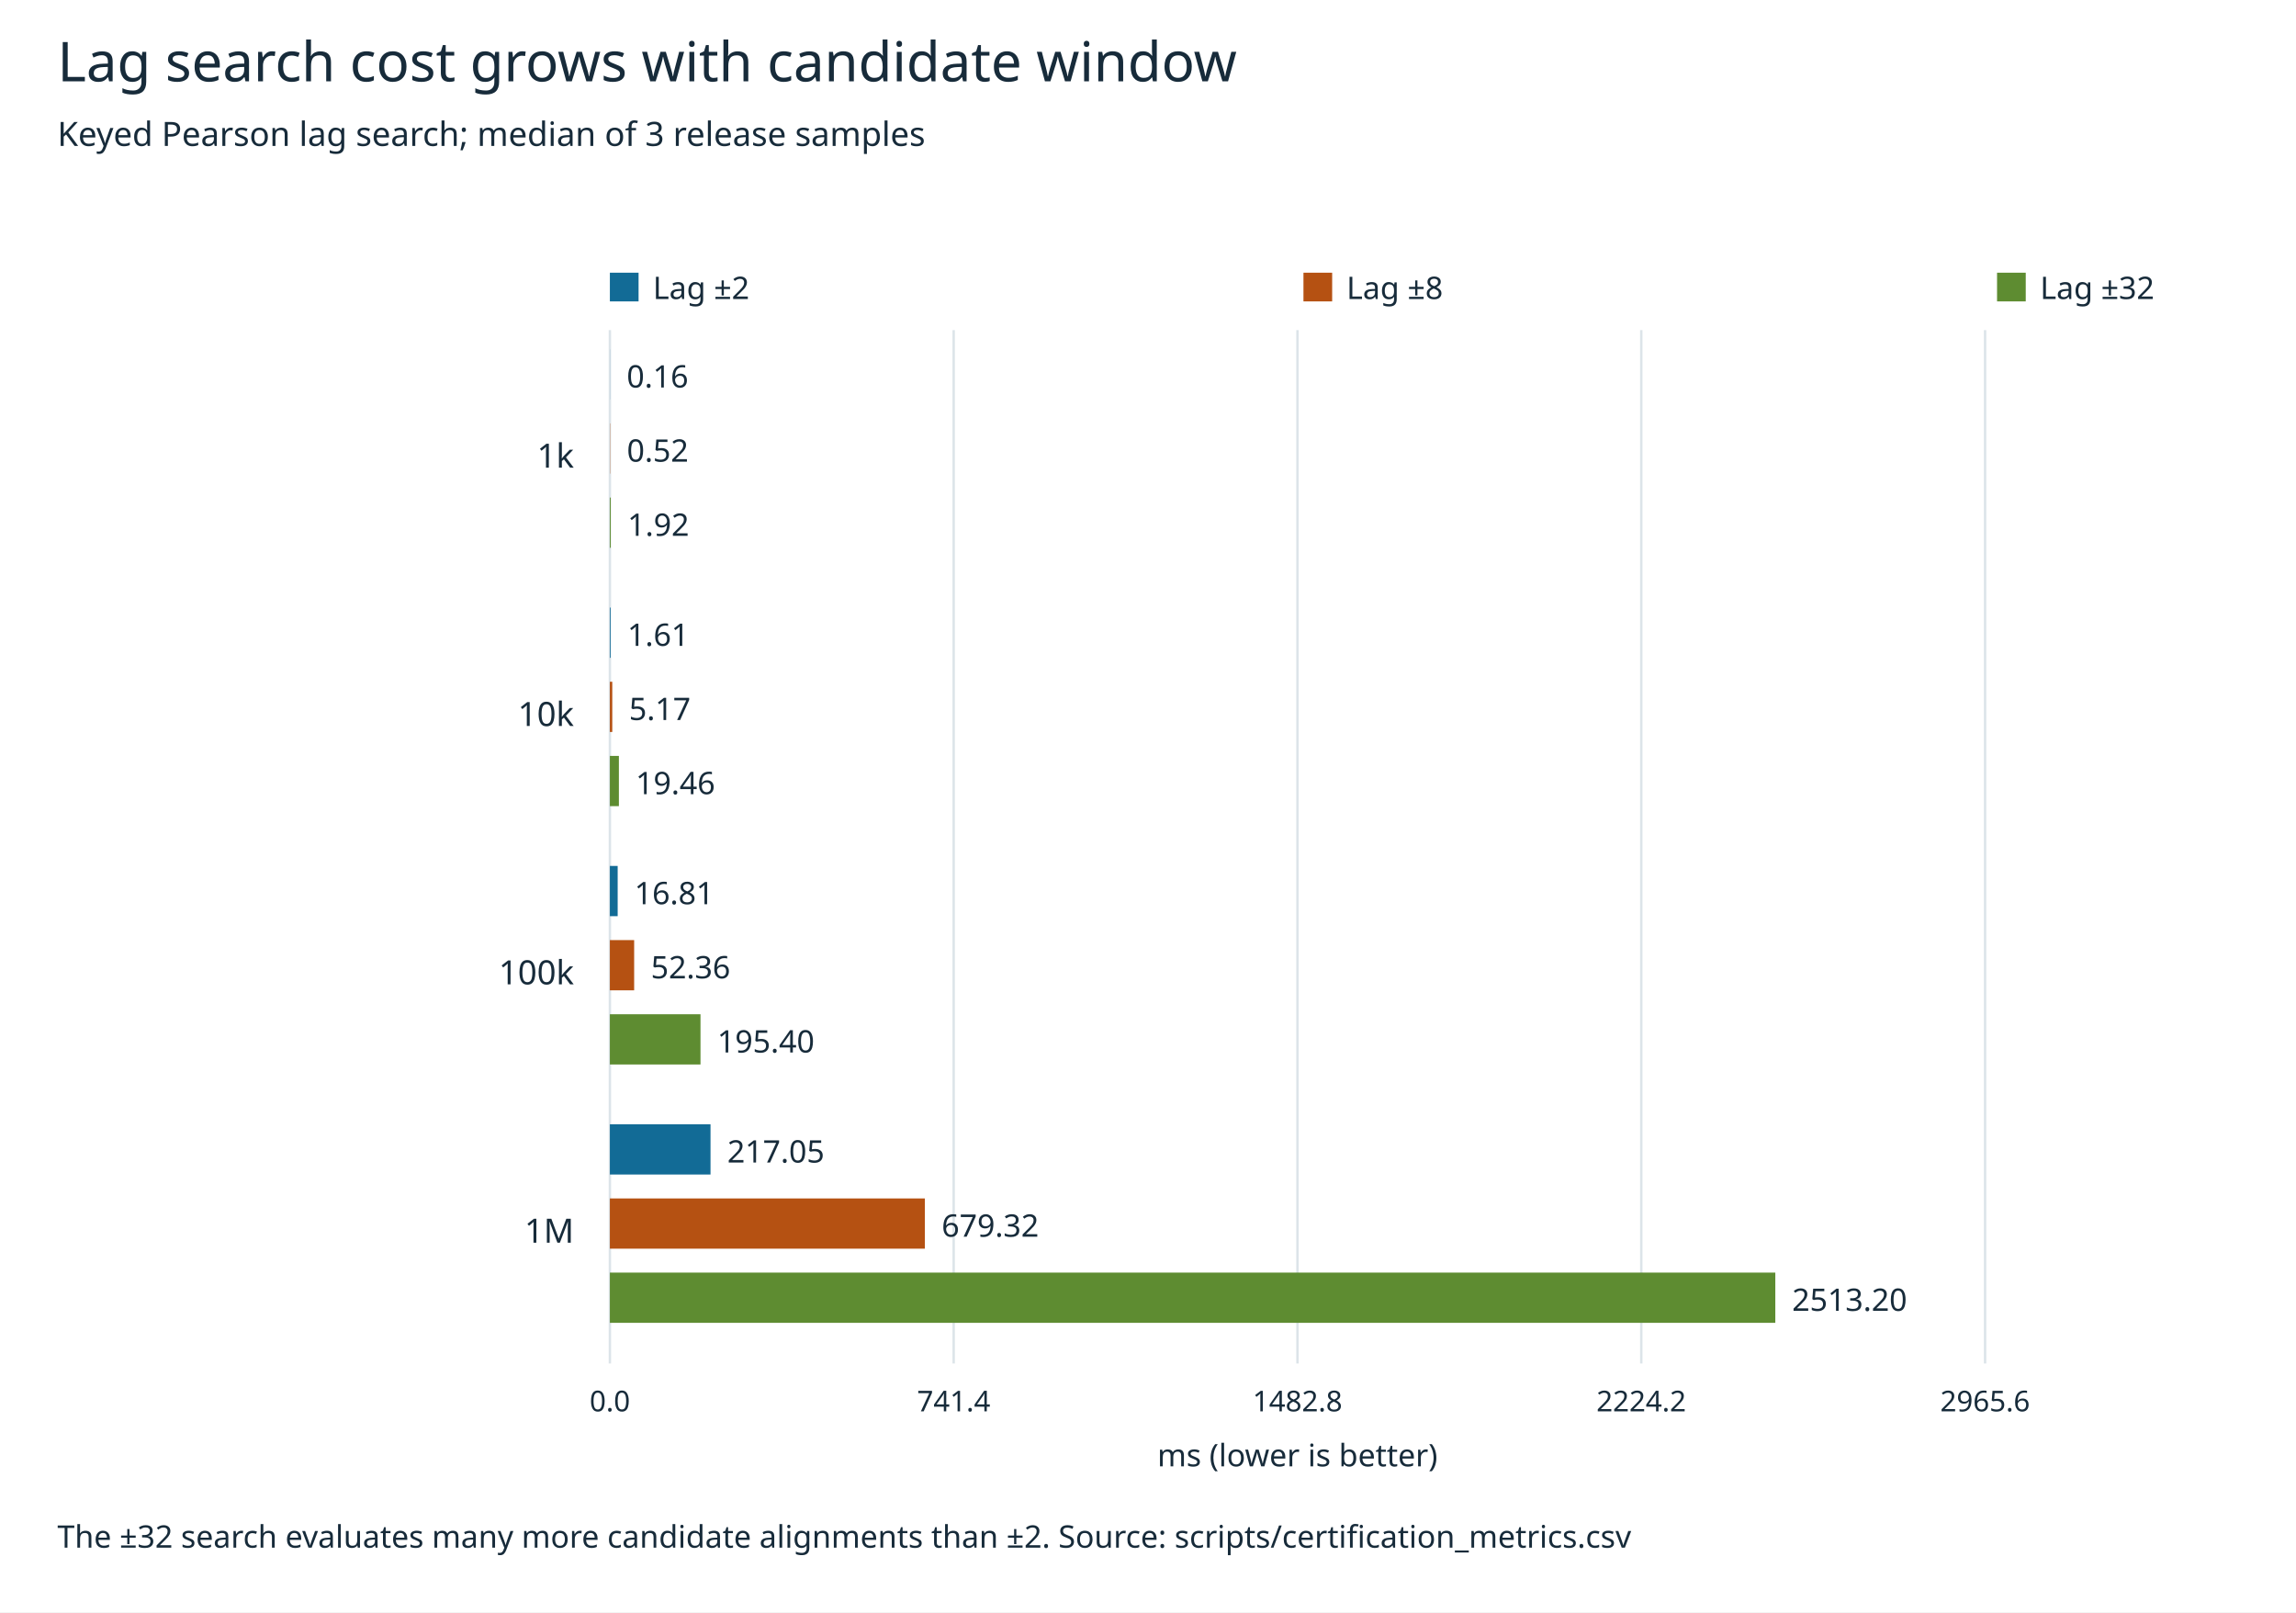
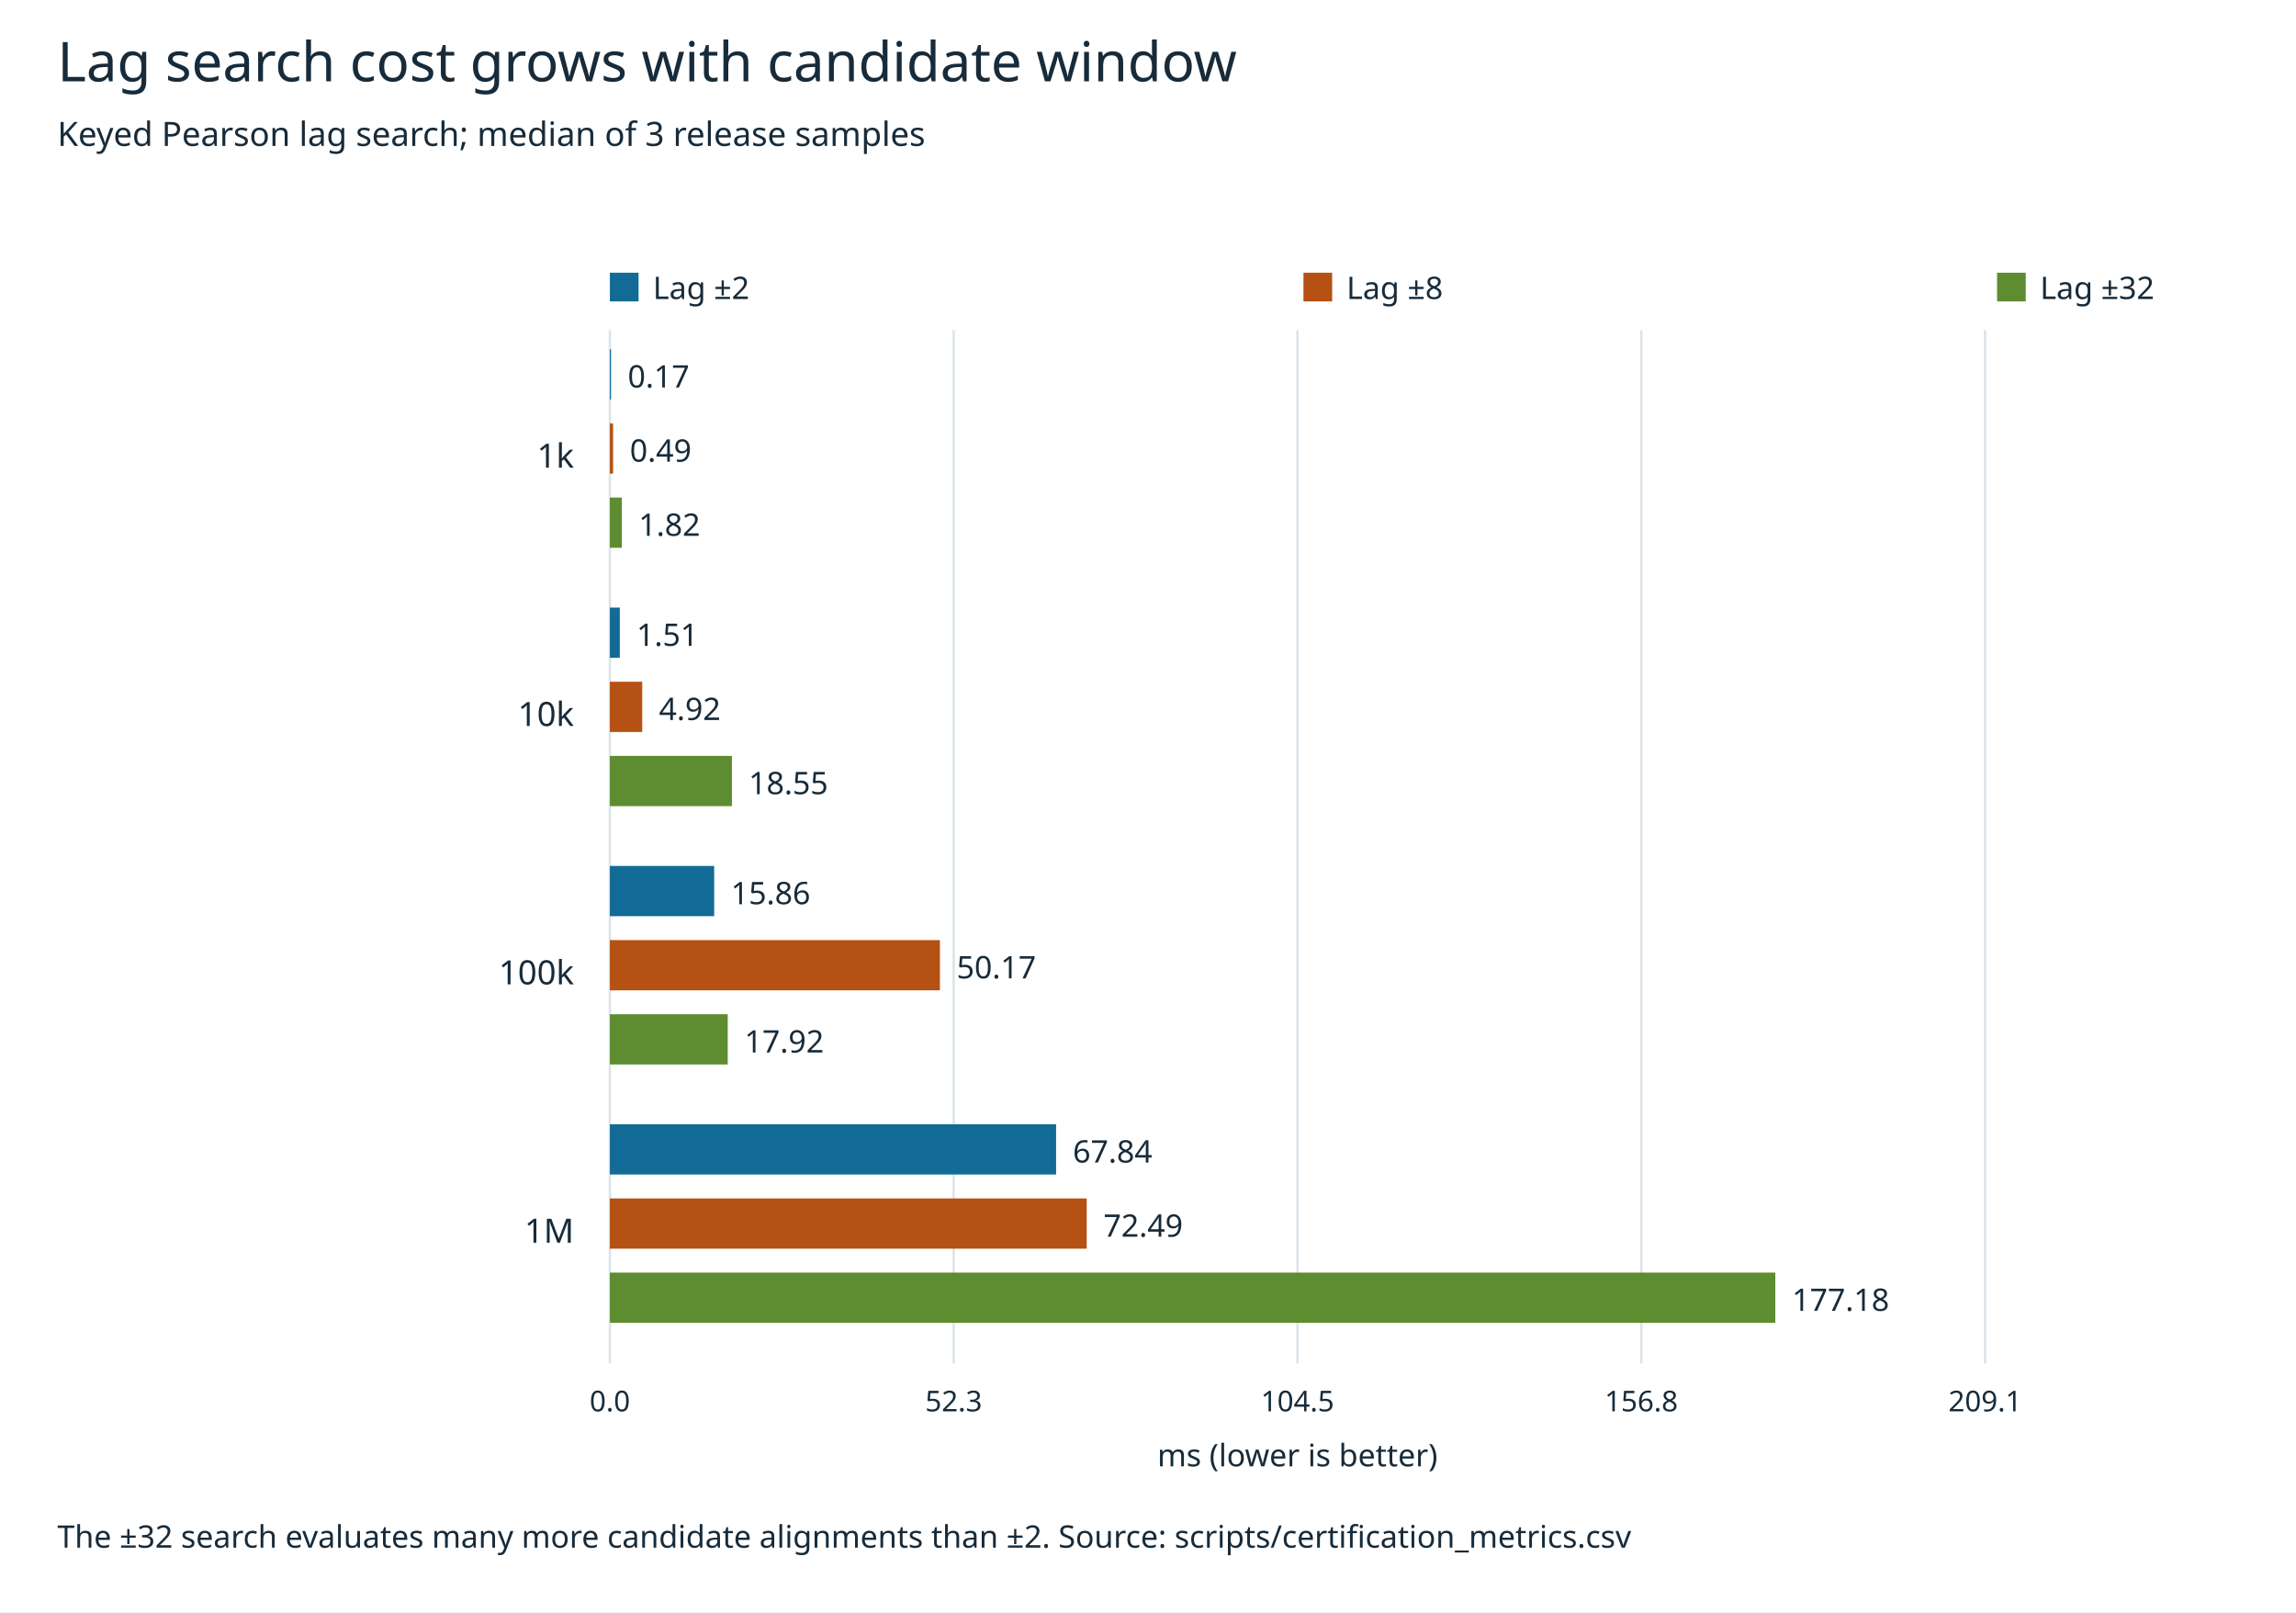
<svg xmlns="http://www.w3.org/2000/svg" width="960" height="674" viewBox="0 0 960 674" role="img" aria-labelledby="title desc">
  <rect width="960" height="674" fill="#ffffff" />
  <g font-family="sans-serif">
    <text x="24.00" y="34.00" font-size="23" text-anchor="start" fill="#172b3a">Lag search cost grows with candidate window</text>
    <text x="24.00" y="61.00" font-size="14" text-anchor="start" fill="#172b3a">Keyed Pearson lag search; median of 3 release samples</text>
    <text x="24.00" y="102.00" font-size="17" text-anchor="start" fill="#172b3a" />
    <rect x="255" y="114" width="12" height="12" fill="#126b96" />
    <text x="273.00" y="125.00" font-size="13" text-anchor="start" fill="#172b3a">Lag ±2</text>
    <rect x="545" y="114" width="12" height="12" fill="#b55112" />
    <text x="563.00" y="125.00" font-size="13" text-anchor="start" fill="#172b3a">Lag ±8</text>
    <rect x="835" y="114" width="12" height="12" fill="#5e8c31" />
    <text x="853.00" y="125.00" font-size="13" text-anchor="start" fill="#172b3a">Lag ±32</text>
    <path d="M255.00 138V570" stroke="#dce4e9" />
    <text x="255.00" y="590.00" font-size="12" text-anchor="middle" fill="#172b3a">0.0</text>
    <path d="M398.75 138V570" stroke="#dce4e9" />
-     <text x="398.75" y="590.00" font-size="12" text-anchor="middle" fill="#172b3a">741.4</text>
+     <text x="398.75" y="590.00" font-size="12" text-anchor="middle" fill="#172b3a">52.3</text>
    <path d="M542.50 138V570" stroke="#dce4e9" />
-     <text x="542.50" y="590.00" font-size="12" text-anchor="middle" fill="#172b3a">1482.8</text>
+     <text x="542.50" y="590.00" font-size="12" text-anchor="middle" fill="#172b3a">104.5</text>
    <path d="M686.25 138V570" stroke="#dce4e9" />
-     <text x="686.25" y="590.00" font-size="12" text-anchor="middle" fill="#172b3a">2224.2</text>
+     <text x="686.25" y="590.00" font-size="12" text-anchor="middle" fill="#172b3a">156.8</text>
    <path d="M830.00 138V570" stroke="#dce4e9" />
-     <text x="830.00" y="590.00" font-size="12" text-anchor="middle" fill="#172b3a">2965.6</text>
+     <text x="830.00" y="590.00" font-size="12" text-anchor="middle" fill="#172b3a">209.1</text>
    <text x="542.50" y="613.00" font-size="13" text-anchor="middle" fill="#172b3a">ms (lower is better)</text>
    <text x="240.00" y="195.50" font-size="14" text-anchor="end" fill="#172b3a">1k</text>
-     <rect x="255" y="146" width="0.03" height="21" fill="#126b96" />
-     <text x="262.03" y="162.00" font-size="13" text-anchor="start" fill="#172b3a">0.16</text>
-     <rect x="255" y="177" width="0.10" height="21" fill="#b55112" />
-     <text x="262.10" y="193.00" font-size="13" text-anchor="start" fill="#172b3a">0.52</text>
-     <rect x="255" y="208" width="0.37" height="21" fill="#5e8c31" />
-     <text x="262.37" y="224.00" font-size="13" text-anchor="start" fill="#172b3a">1.92</text>
+     <rect x="255" y="146" width="0.47" height="21" fill="#126b96" />
+     <text x="262.47" y="162.00" font-size="13" text-anchor="start" fill="#172b3a">0.17</text>
+     <rect x="255" y="177" width="1.34" height="21" fill="#b55112" />
+     <text x="263.34" y="193.00" font-size="13" text-anchor="start" fill="#172b3a">0.49</text>
+     <rect x="255" y="208" width="5.01" height="21" fill="#5e8c31" />
+     <text x="267.01" y="224.00" font-size="13" text-anchor="start" fill="#172b3a">1.82</text>
    <text x="240.00" y="303.50" font-size="14" text-anchor="end" fill="#172b3a">10k</text>
-     <rect x="255" y="254" width="0.31" height="21" fill="#126b96" />
-     <text x="262.31" y="270.00" font-size="13" text-anchor="start" fill="#172b3a">1.61</text>
-     <rect x="255" y="285" width="1.00" height="21" fill="#b55112" />
-     <text x="263.00" y="301.00" font-size="13" text-anchor="start" fill="#172b3a">5.17</text>
-     <rect x="255" y="316" width="3.77" height="21" fill="#5e8c31" />
-     <text x="265.77" y="332.00" font-size="13" text-anchor="start" fill="#172b3a">19.46</text>
+     <rect x="255" y="254" width="4.15" height="21" fill="#126b96" />
+     <text x="266.15" y="270.00" font-size="13" text-anchor="start" fill="#172b3a">1.51</text>
+     <rect x="255" y="285" width="13.53" height="21" fill="#b55112" />
+     <text x="275.53" y="301.00" font-size="13" text-anchor="start" fill="#172b3a">4.92</text>
+     <rect x="255" y="316" width="51.03" height="21" fill="#5e8c31" />
+     <text x="313.03" y="332.00" font-size="13" text-anchor="start" fill="#172b3a">18.55</text>
    <text x="240.00" y="411.50" font-size="14" text-anchor="end" fill="#172b3a">100k</text>
-     <rect x="255" y="362" width="3.26" height="21" fill="#126b96" />
-     <text x="265.26" y="378.00" font-size="13" text-anchor="start" fill="#172b3a">16.81</text>
-     <rect x="255" y="393" width="10.15" height="21" fill="#b55112" />
-     <text x="272.15" y="409.00" font-size="13" text-anchor="start" fill="#172b3a">52.36</text>
-     <rect x="255" y="424" width="37.89" height="21" fill="#5e8c31" />
-     <text x="299.89" y="440.00" font-size="13" text-anchor="start" fill="#172b3a">195.40</text>
+     <rect x="255" y="362" width="43.61" height="21" fill="#126b96" />
+     <text x="305.61" y="378.00" font-size="13" text-anchor="start" fill="#172b3a">15.86</text>
+     <rect x="255" y="393" width="137.99" height="21" fill="#b55112" />
+     <text x="399.99" y="409.00" font-size="13" text-anchor="start" fill="#172b3a">50.17</text>
+     <rect x="255" y="424" width="49.27" height="21" fill="#5e8c31" />
+     <text x="311.27" y="440.00" font-size="13" text-anchor="start" fill="#172b3a">17.92</text>
    <text x="240.00" y="519.50" font-size="14" text-anchor="end" fill="#172b3a">1M</text>
-     <rect x="255" y="470" width="42.08" height="21" fill="#126b96" />
-     <text x="304.08" y="486.00" font-size="13" text-anchor="start" fill="#172b3a">217.05</text>
-     <rect x="255" y="501" width="131.71" height="21" fill="#b55112" />
-     <text x="393.71" y="517.00" font-size="13" text-anchor="start" fill="#172b3a">679.32</text>
+     <rect x="255" y="470" width="186.57" height="21" fill="#126b96" />
+     <text x="448.57" y="486.00" font-size="13" text-anchor="start" fill="#172b3a">67.84</text>
+     <rect x="255" y="501" width="199.37" height="21" fill="#b55112" />
+     <text x="461.37" y="517.00" font-size="13" text-anchor="start" fill="#172b3a">72.49</text>
    <rect x="255" y="532" width="487.29" height="21" fill="#5e8c31" />
-     <text x="749.29" y="548.00" font-size="13" text-anchor="start" fill="#172b3a">2513.20</text>
+     <text x="749.29" y="548.00" font-size="13" text-anchor="start" fill="#172b3a">177.18</text>
    <text x="24.00" y="647.00" font-size="13" text-anchor="start" fill="#172b3a">The ±32 search evaluates many more candidate alignments than ±2. Source: scripts/certification_metrics.csv</text>
  </g>
</svg>
